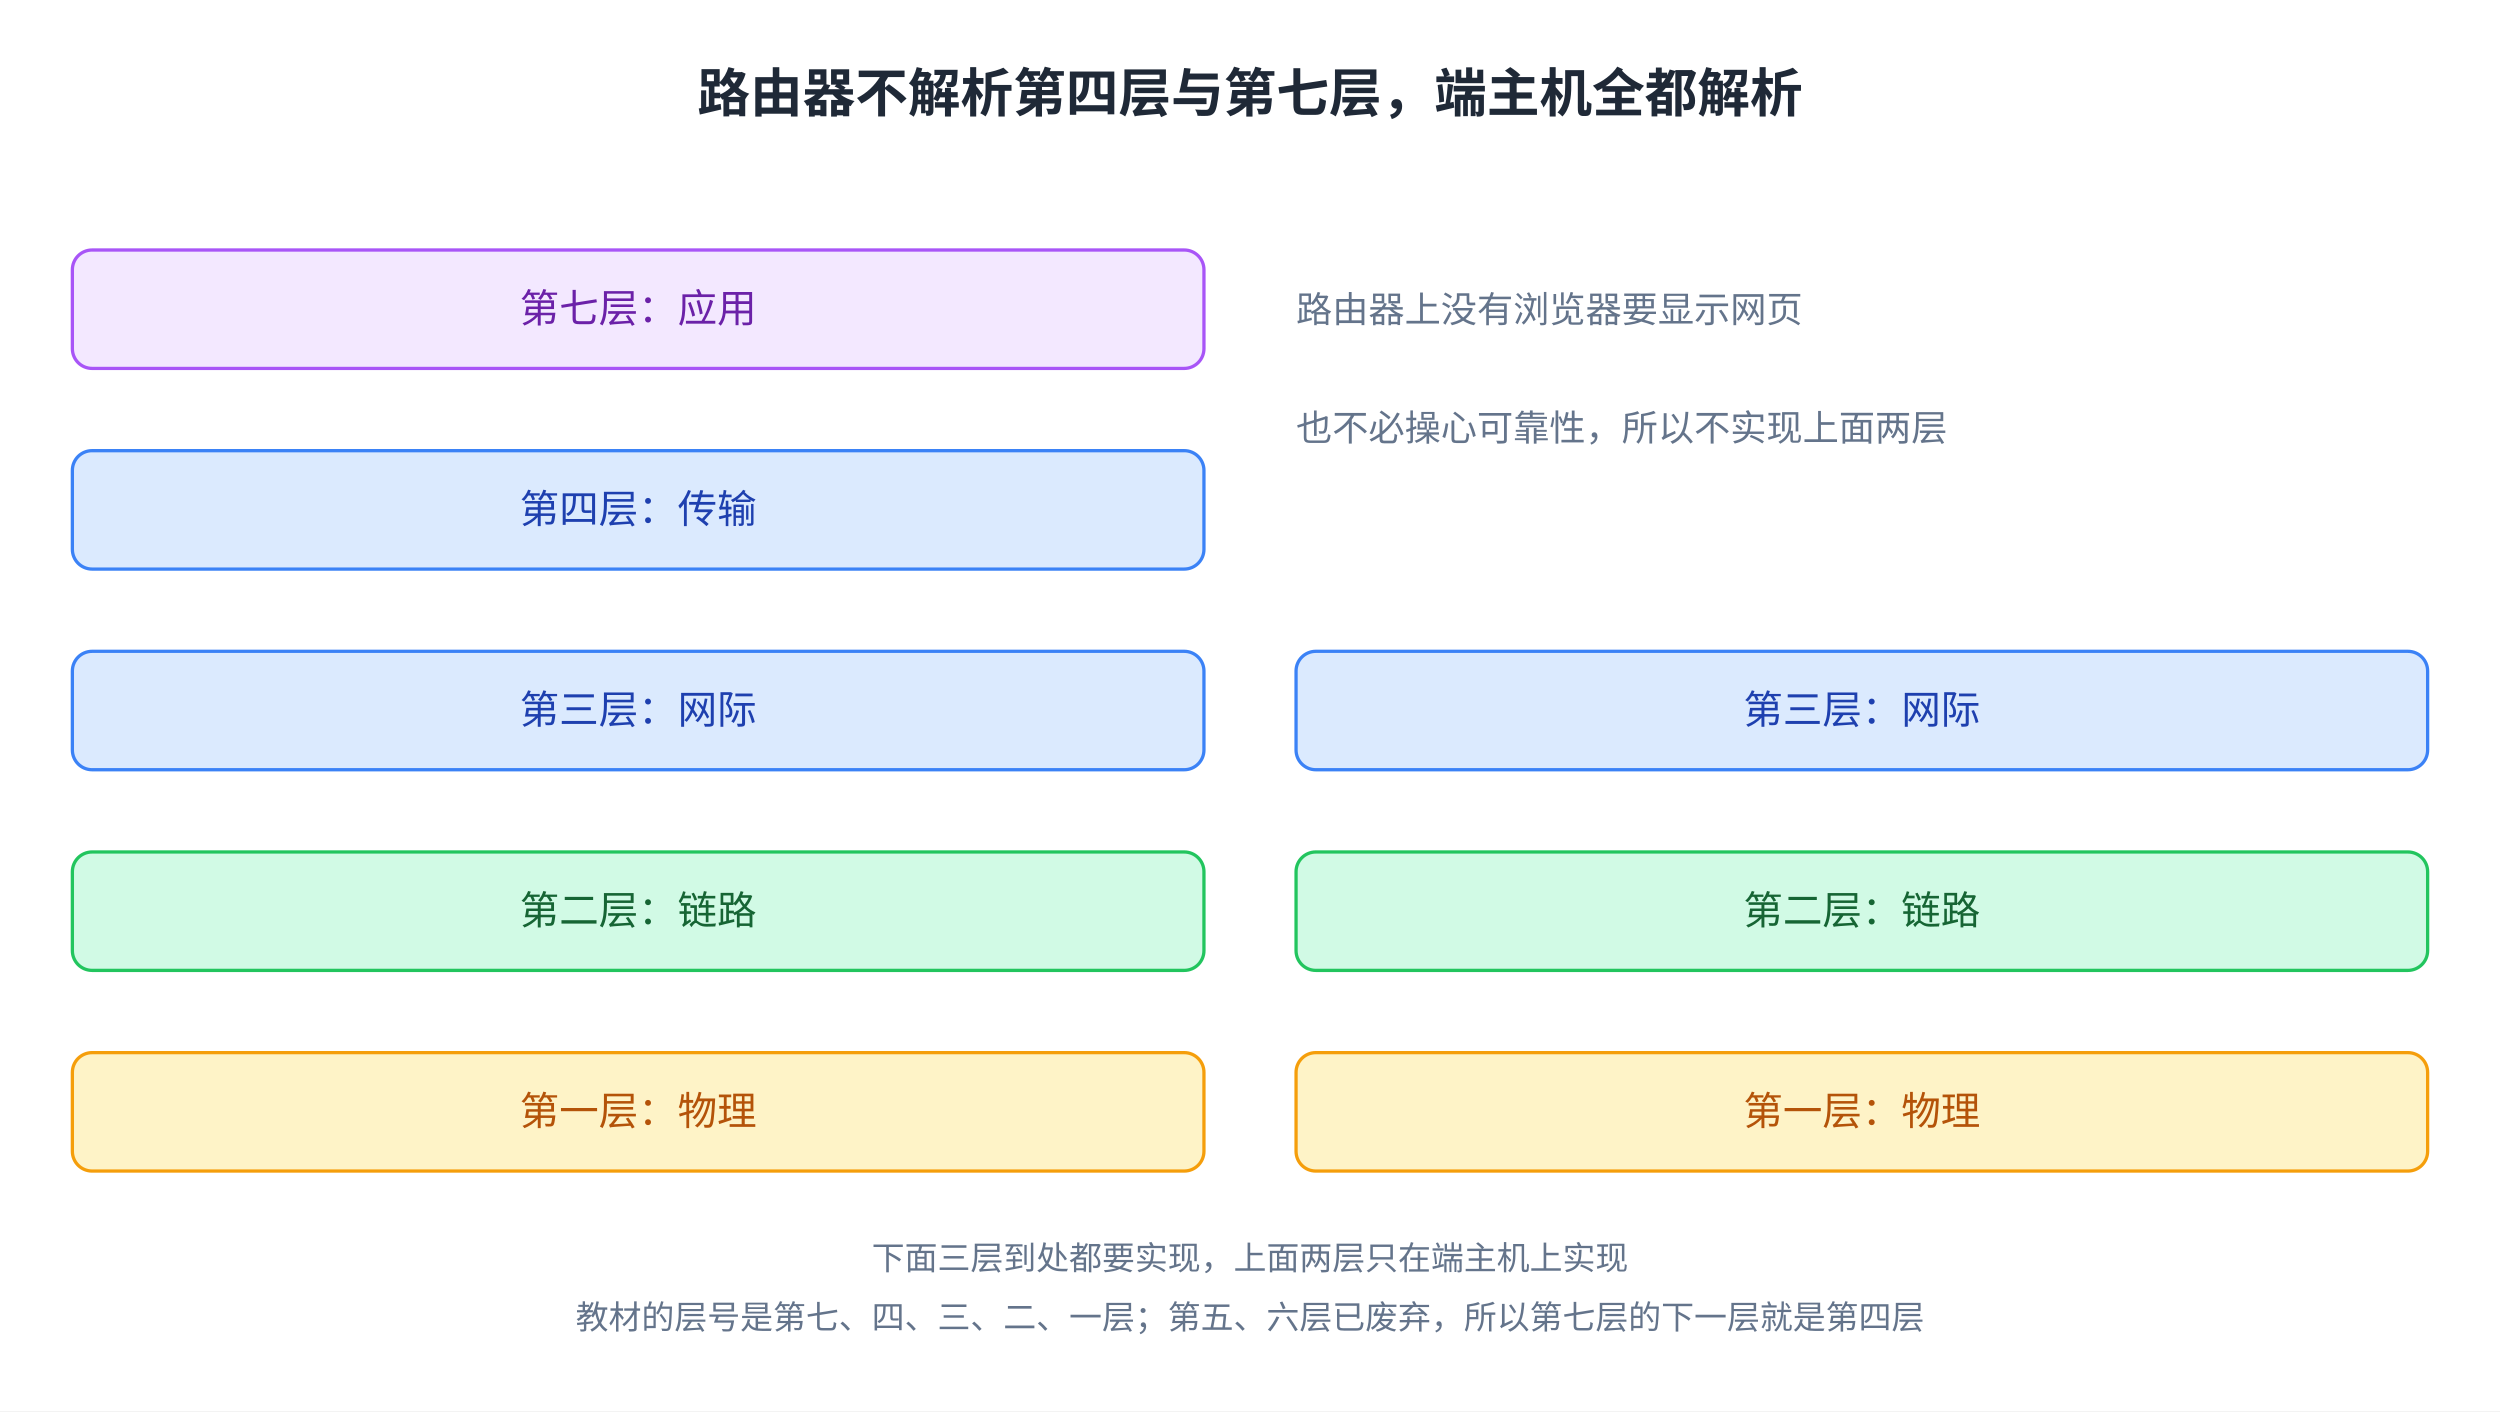
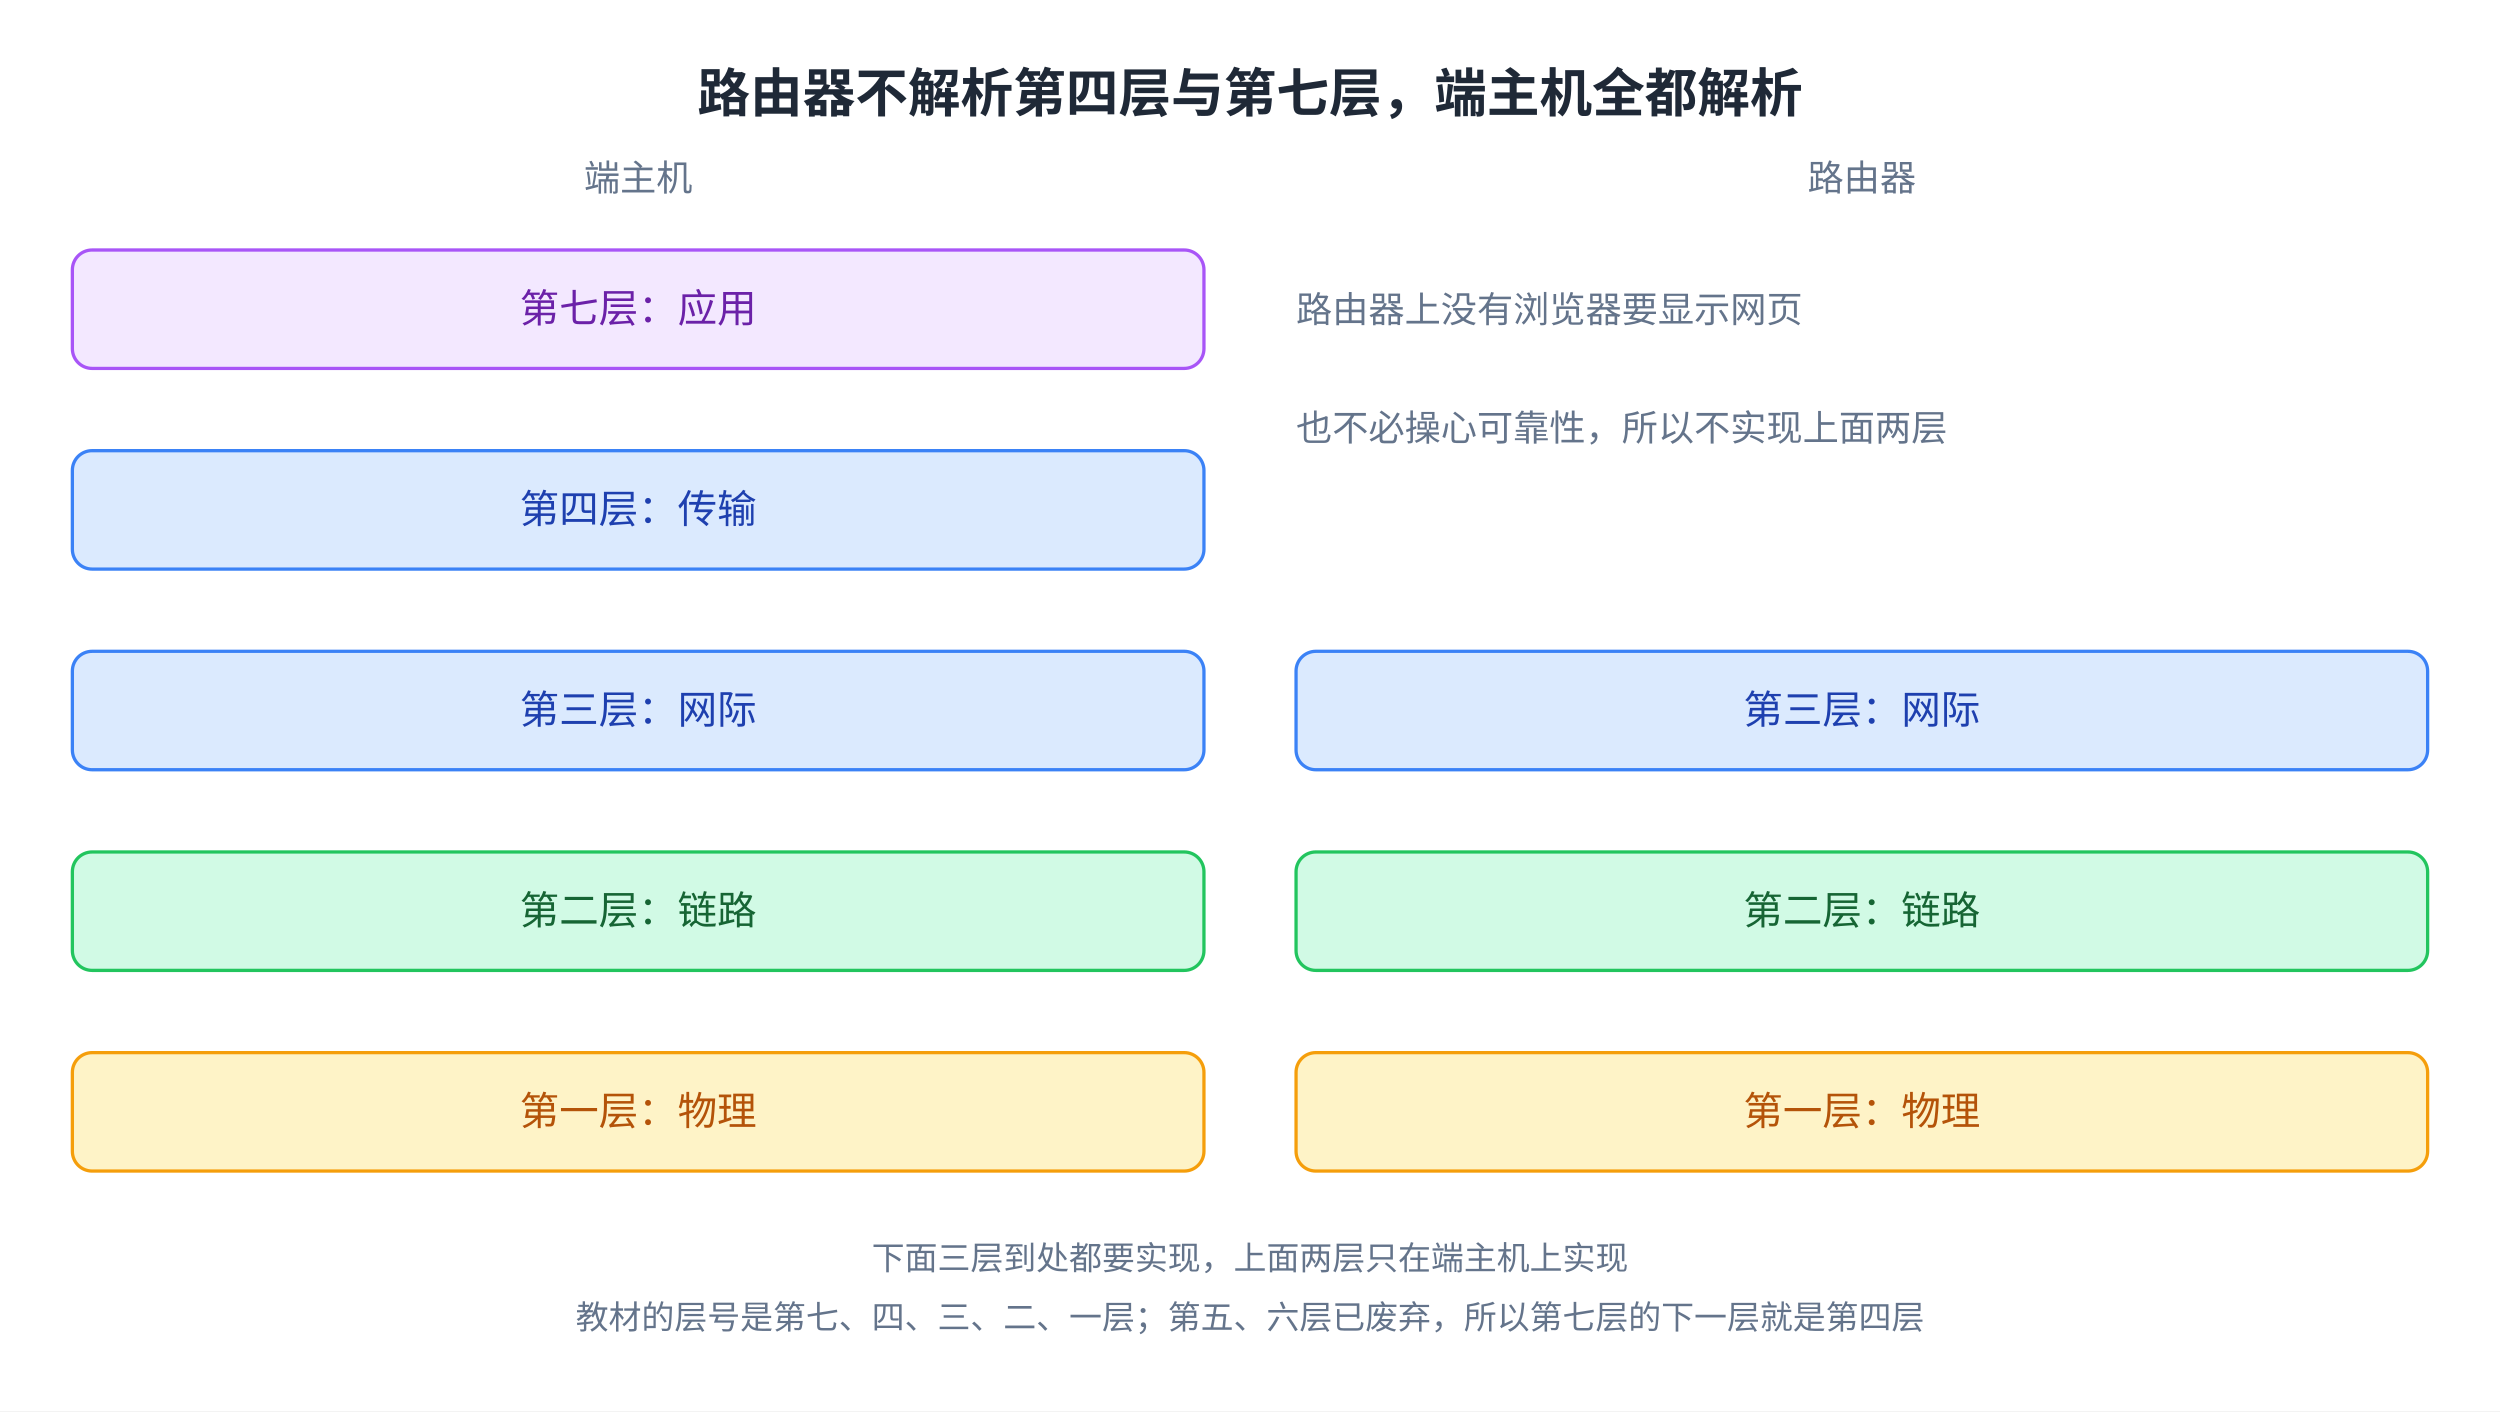
<svg xmlns="http://www.w3.org/2000/svg" viewBox="0 0 760 429" width="760" height="429" role="img" aria-labelledby="fig-headers-6-title fig-headers-6-desc">
  <defs>
    <style>
      text { font-family: 'PingFang SC', 'Microsoft YaHei', 'Noto Sans CJK SC', system-ui, sans-serif; }
    </style>
  </defs>
  <rect x="0" y="0" width="760" height="429" fill="#ffffff" />
  <text x="380" y="34" font-size="16" font-weight="600" fill="#1f2937" text-anchor="middle">路由器不解析第四层与第七层，端主机全都解析</text>
+   <text x="194" y="58" font-size="11" fill="#64748b" text-anchor="middle">端主机</text>
+   <text x="566" y="58" font-size="11" fill="#64748b" text-anchor="middle">路由器</text>
  <rect x="22" y="76" width="344" height="36" rx="6" fill="#f3e8ff" stroke="#a855f7" />
  <text x="194" y="98" font-size="12" fill="#6b21a8" text-anchor="middle">第七层：应用</text>
  <rect x="22" y="137" width="344" height="36" rx="6" fill="#dbeafe" stroke="#3b82f6" />
  <text x="194" y="159" font-size="12" fill="#1e40af" text-anchor="middle">第四层：传输</text>
  <text x="394" y="98" font-size="11" fill="#64748b">路由器上没有浏览器要显示网页</text>
  <text x="394" y="134" font-size="11" fill="#64748b">也不必操心可靠性，所以不实现上面两层</text>
  <rect x="22" y="198" width="344" height="36" rx="6" fill="#dbeafe" stroke="#3b82f6" />
  <text x="194" y="220" font-size="12" fill="#1e40af" text-anchor="middle">第三层：网际</text>
  <rect x="394" y="198" width="344" height="36" rx="6" fill="#dbeafe" stroke="#3b82f6" />
  <text x="566" y="220" font-size="12" fill="#1e40af" text-anchor="middle">第三层：网际</text>
  <rect x="22" y="259" width="344" height="36" rx="6" fill="#d1fae5" stroke="#22c55e" />
  <text x="194" y="281" font-size="12" fill="#166534" text-anchor="middle">第二层：链路</text>
  <rect x="394" y="259" width="344" height="36" rx="6" fill="#d1fae5" stroke="#22c55e" />
  <text x="566" y="281" font-size="12" fill="#166534" text-anchor="middle">第二层：链路</text>
  <rect x="22" y="320" width="344" height="36" rx="6" fill="#fef3c7" stroke="#f59e0b" />
  <text x="194" y="342" font-size="12" fill="#b45309" text-anchor="middle">第一层：物理</text>
  <rect x="394" y="320" width="344" height="36" rx="6" fill="#fef3c7" stroke="#f59e0b" />
  <text x="566" y="342" font-size="12" fill="#b45309" text-anchor="middle">第一层：物理</text>
  <text x="380" y="386" font-size="10" fill="#64748b" text-anchor="middle">下面三层到处都要实现，上面两层只在端主机上实现</text>
  <text x="380" y="404" font-size="10" fill="#64748b" text-anchor="middle">教材的层号是第七、四、三、二、一层；第五、六层已废弃，所以第七层的下一层就是第四层</text>
</svg>
